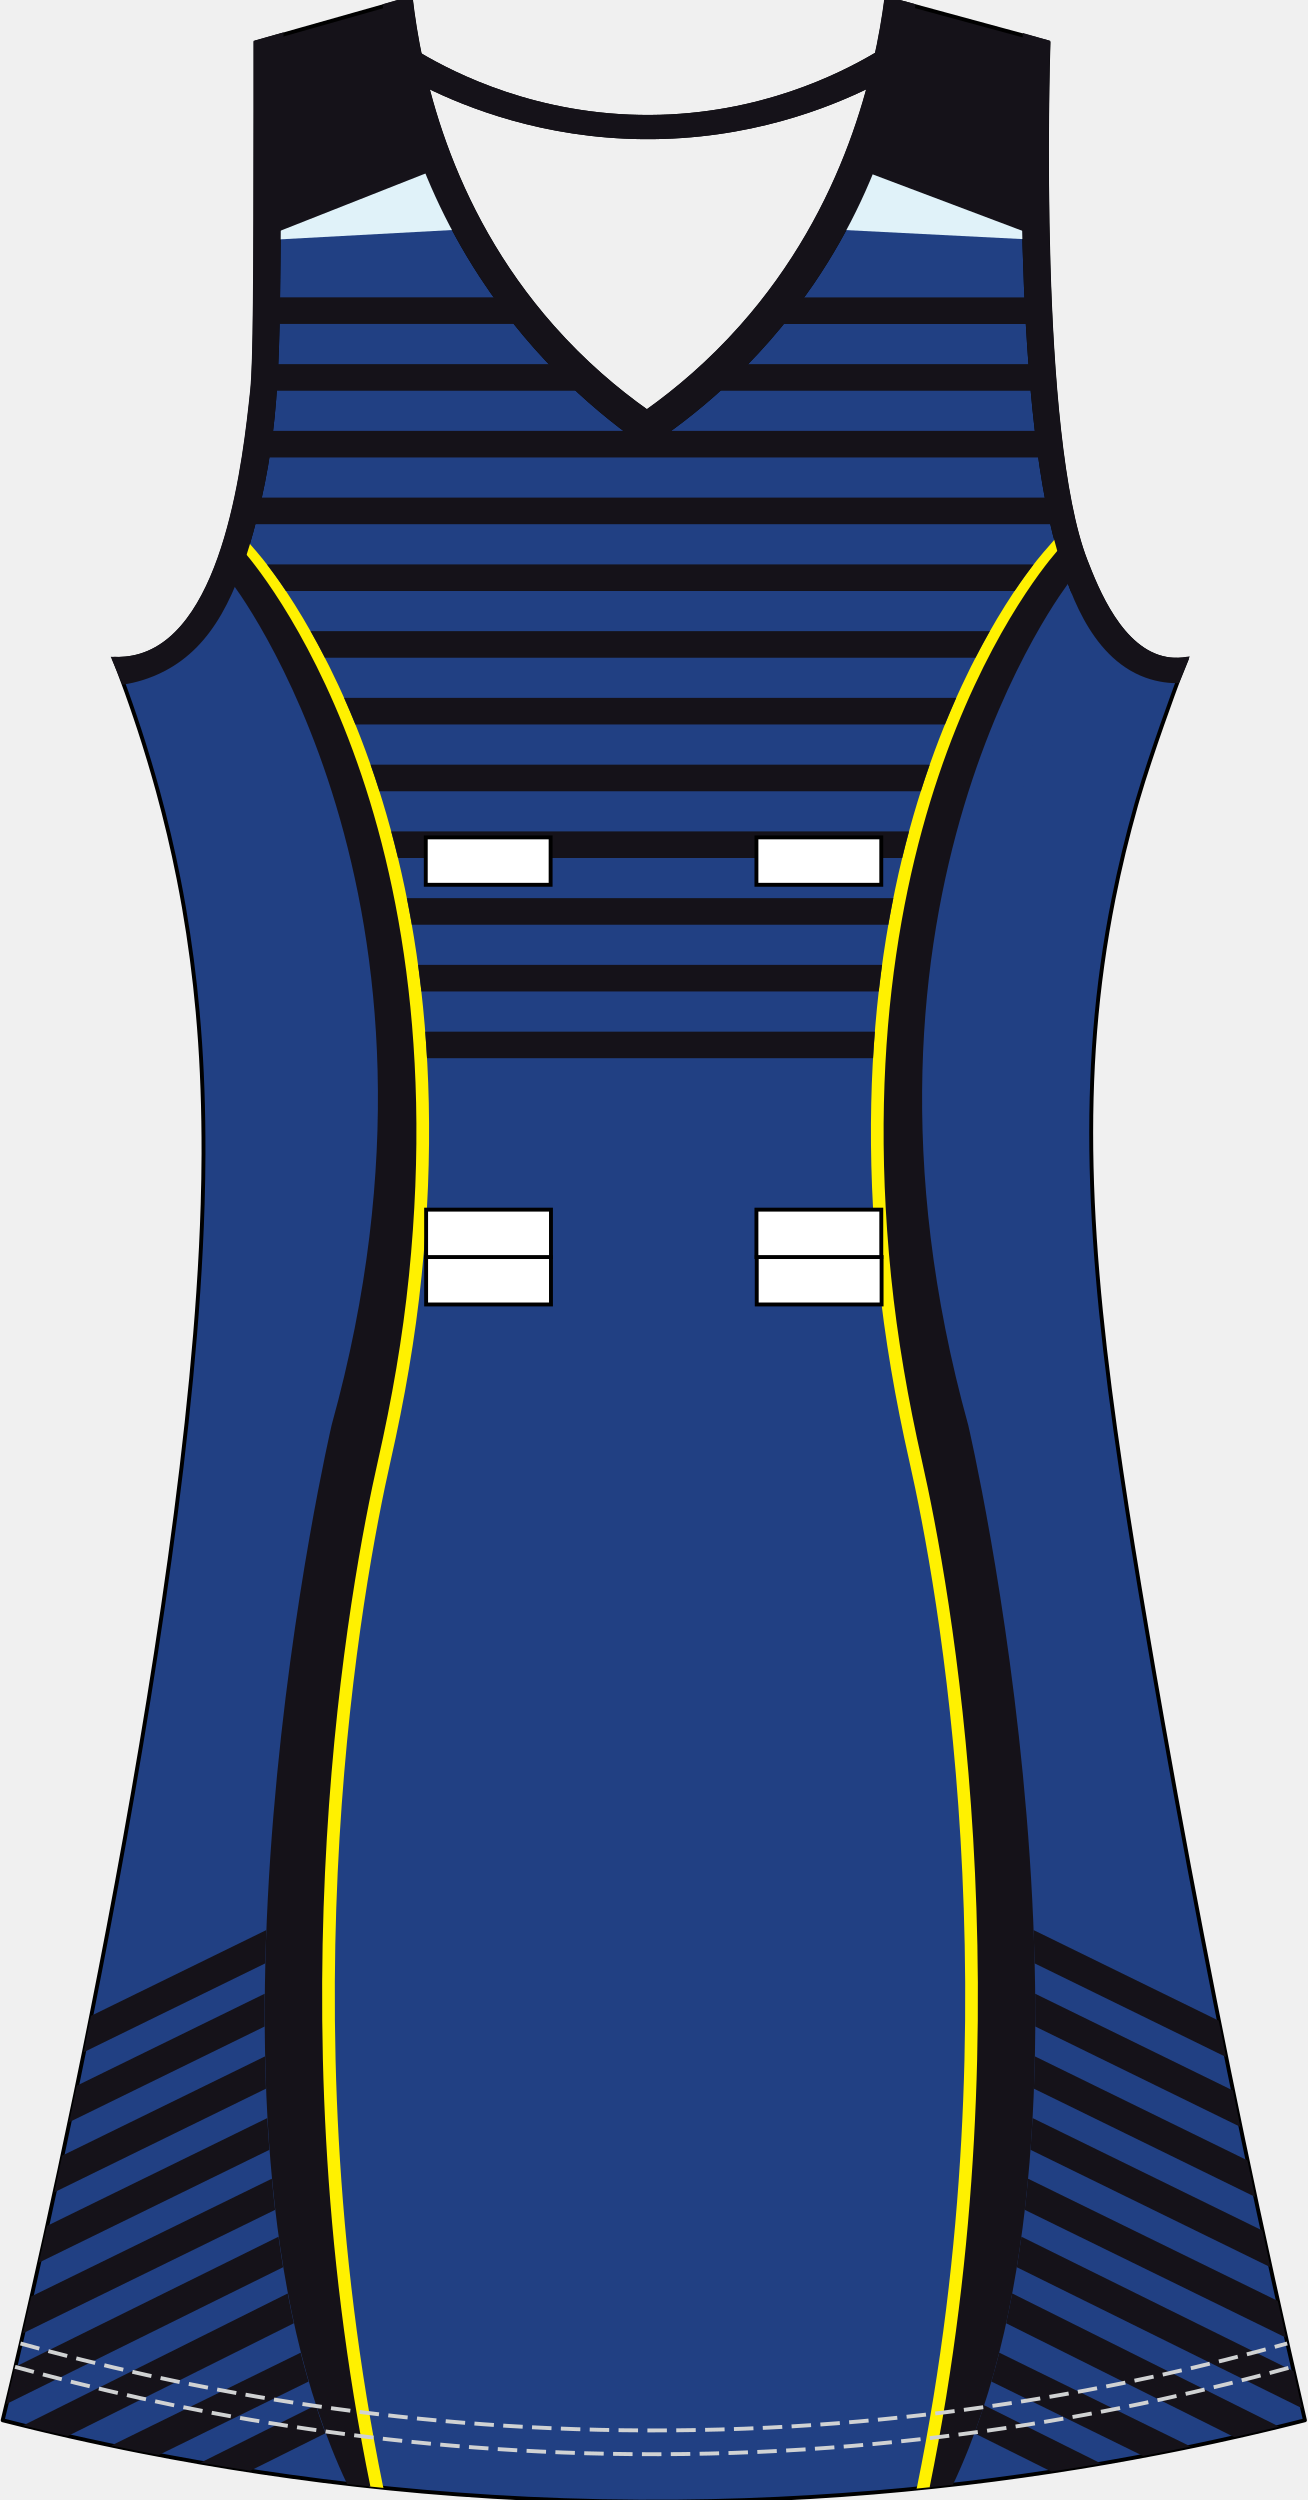
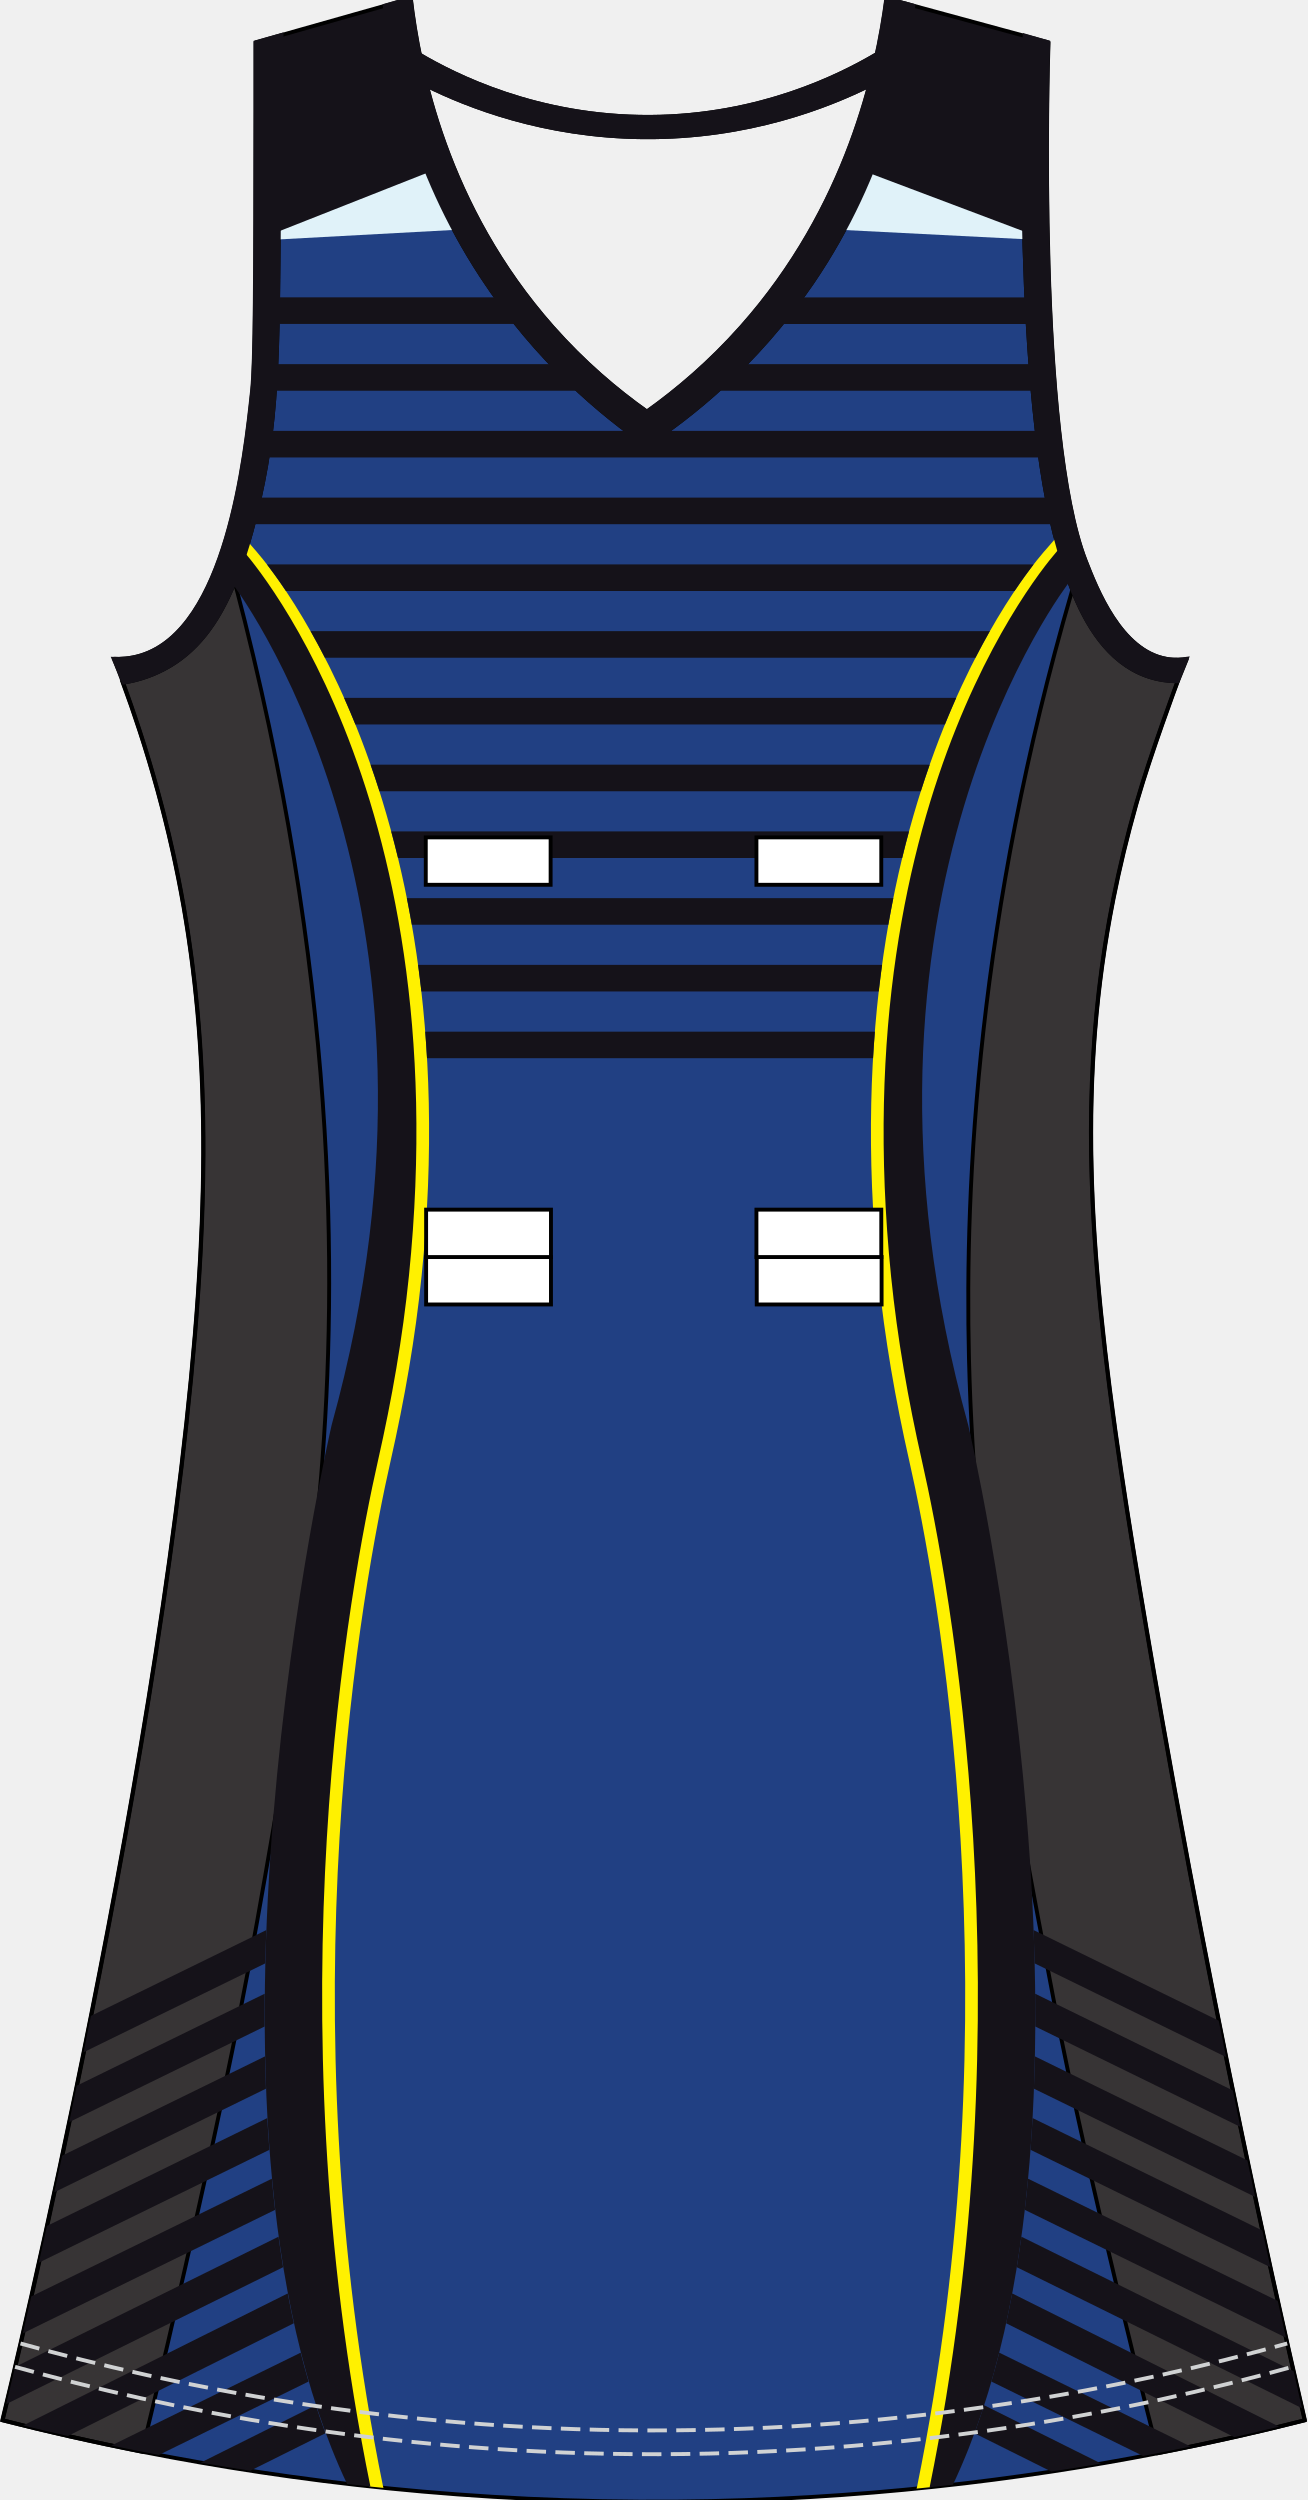
<svg xmlns="http://www.w3.org/2000/svg" version="1.1" id="Layer_1" x="0px" y="0px" viewBox="0 0 335.2 641.14" style="enable-background:new 0 0 335.2 641.14;" xml:space="preserve">
  <style type="text/css">
	
	@font-face{font-family:'codaheavy';src:url('/fonts/coda-heavy-webfont.woff') format('woff')}
	text{font-family:Impact,codaheavy,sans-serif}
	.Colour1.fill{fill:#214083;}
	.Colour2.fill{fill:#151219;}
	.Colour3.fill{fill:#FFF100;}
	.Colour4.fill{fill:#E0F2F9;}
	.Colour5.fill{fill:#151219;}
	.NeckAndArmTrim.fill{fill:#151219;stroke:#151219;stroke-miterlimit:10;}
+ 	.SidePanels.fill{fill:#373435;stroke:#000000;stroke-miterlimit:10;}
	.st0{fill:none;stroke:#000000;stroke-miterlimit:10;}
	.st1{fill:none;stroke:#000000;stroke-linecap:round;stroke-linejoin:round;}
	.st2{fill:url(#SVGID_1_);}
	.st3{fill:url(#SVGID_2_);}
	.st4{fill:none;stroke:#D0D2D3;stroke-dasharray:5,2.4;}
	.st5{fill:#FFFFFF;stroke:#000000;}
	
</style>
  <path class="Colour1 fill" d="M227.31-0.43c13.84,3.76,27.69,7.53,41.53,11.29c-0.2,6.16-2.97,100.85,9.52,132.91  c2.79,7.17,9.01,23.15,20.77,25.19c2.22,0.39,4.1,0.18,5.19,0c-3.61,8.71-8.5,21.51-12.98,37.35  c-18.44,65.18-12.74,120.54,2.6,211.1c10.91,64.39,24.26,132.3,40.67,203.28c-41.5,10.53-96.29,20.27-160.94,20.85  c-70.25,0.63-129.39-9.77-173.06-20.85c1.82-7.43,42.42-174.64,50.19-289.28c3.36-49.63,0.53-88.77-10.38-128.57  c-3.93-14.34-8.14-25.96-11.25-33.88c1.64,0.07,4.12-0.01,6.92-0.87c22.03-6.76,26.74-50.8,28.55-67.76  c0.79-7.35,0.82-29.03,0.87-72.1c0.01-7.33,0-13.37,0-17.37C78.77,7.1,92.03,3.33,105.3-0.43c2.1,17.98,9.02,53.37,36.34,84.26  c8.08,9.14,16.48,16.23,24.23,21.72c7.76-5.52,16.14-12.62,24.23-21.72C217.47,53.05,224.91,17.9,227.31-0.43z" />
  <path class="st0" d="M98.67,1.45c1.6,14.45,6.57,41.47,24.8,69.35c14.38,22.01,31.28,35.76,42.4,43.44  c11.12-7.34,27.93-20.47,42.4-41.7C227.72,44,232.69,15.88,234.22,1.45" />
  <path class="st0" d="M72.2,8.96c-0.17,8.95-0.45,25.06-0.65,45.34c-0.34,36.5-0.09,54.28-6.06,78.18  c-5.05,20.23-11.57,32.87-23.36,39.09c-4,2.11-7.74,3.03-10.38,3.47" />
  <path class="st0" d="M262.78,9.13c-0.25,7.48-2.8,92.53,8.76,131.73c2.66,9.02,8.04,27.27,22.39,32.46  c3.28,1.18,6.21,1.39,8.06,1.41" />
  <path class="st0" d="M107.61,14.02c8.95,5.27,30.13,16.11,59.12,15.96c28.27-0.15,48.92-10.69,57.87-15.96" />
  <path class="st0" d="M109.45,22c10.2,5.01,29.77,12.96,55.56,13.19c27.06,0.24,47.57-8.13,57.87-13.19" />
  <g>
    <path class="Colour2 fill" d="M227.31-0.43c-1.75,13.4-6.21,35.79-19.16,58.88c20.65,0.61,40.87,1.69,60.55,3.2   c-0.59-25.93,0.06-47.92,0.15-50.79C254.99,7.1,241.15,3.33,227.31-0.43z" />
    <path class="Colour2 fill" d="M65.44,61.73c18.99-1.47,38.49-2.54,58.4-3.18c-12.86-23.27-17-45.8-18.54-58.99   C92.03,3.33,78.76,7.1,65.5,10.86c0,4,0.01,10.04,0,17.37C65.48,41.31,65.47,52.4,65.44,61.73z" />
  </g>
  <path class="Colour4 fill" d="M65.44,61.73l50.47-19.92c0,0,5.28,12.07,7.93,16.75L65.44,61.73z" />
  <path class="Colour4 fill" d="M268.69,61.65l-52.61-19.84c0,0-5.28,12.07-7.93,16.75L268.69,61.65z" />
-   <path class="Colour1 fill" d="M31.75,175.05c2.64-0.44,6.39-1.36,10.38-3.47c8.11-4.28,13.72-11.59,18.08-22.32l0.18,0.72  c26.13,99.49,26.19,177.68,21.97,228.53c-3.4,40.92-11.35,85.72-16.44,114.38c-9.91,55.82-29.5,135.87-29.5,135.87  c-12.88-2.54-24.84-5.28-35.83-8.07c1.82-7.43,42.42-174.64,50.19-289.28c3.36-49.63,0.53-88.77-10.38-128.57  c-3.02-11.02-6.21-20.43-8.93-27.8L31.75,175.05z" />
-   <path class="Colour1 fill" d="M301.69,174.71c-1.86-0.03-4.66-0.28-7.76-1.4c-9.9-3.58-15.54-13.39-18.95-22.09l-0.17,0.72  c-24,82.72-27.43,150.88-26.31,196.53c1.43,58.03,10.92,107.82,21.63,163.97c9.24,48.44,26.82,116.68,26.82,116.68  c13.53-2.63,26.1-5.5,37.64-8.42c-16.41-70.98-29.76-138.88-40.67-203.28c-15.34-90.56-21.04-145.91-2.6-211.1  c3.56-12.57,10.64-31.55,10.66-31.6L301.69,174.71z" />
+   <path class="SidePanels fill" d="M31.75,175.05c2.64-0.44,6.39-1.36,10.38-3.47c8.11-4.28,13.72-11.59,18.08-22.32l0.18,0.72  c26.13,99.49,26.19,177.68,21.97,228.53c-3.4,40.92-11.35,85.72-16.44,114.38c-9.91,55.82-29.5,135.87-29.5,135.87  c-12.88-2.54-24.84-5.28-35.83-8.07c1.82-7.43,42.42-174.64,50.19-289.28c3.36-49.63,0.53-88.77-10.38-128.57  c-3.02-11.02-6.21-20.43-8.93-27.8L31.75,175.05z" />
+   <path class="SidePanels fill" d="M301.69,174.71c-1.86-0.03-4.66-0.28-7.76-1.4c-9.9-3.58-15.54-13.39-18.95-22.09l-0.17,0.72  c-24,82.72-27.43,150.88-26.31,196.53c1.43,58.03,10.92,107.82,21.63,163.97c9.24,48.44,26.82,116.68,26.82,116.68  c13.53-2.63,26.1-5.5,37.64-8.42c-16.41-70.98-29.76-138.88-40.67-203.28c-15.34-90.56-21.04-145.91-2.6-211.1  c3.56-12.57,10.64-31.55,10.66-31.6L301.69,174.71z" />
  <path class="st1" d="M0.68,620.69c1.37,0.35,2.75,0.69,4.15,1.04c0.6,0.15,1.22,0.3,1.83,0.45c0.8,0.2,1.6,0.39,2.42,0.59  c0.63,0.15,1.28,0.3,1.92,0.46c0.8,0.19,1.6,0.38,2.41,0.57c0.65,0.15,1.31,0.3,1.96,0.45c0.82,0.19,1.63,0.38,2.46,0.57  c0.64,0.14,1.29,0.29,1.94,0.43c0.86,0.19,1.71,0.38,2.57,0.57c0.68,0.15,1.36,0.29,2.04,0.44c0.85,0.18,1.69,0.37,2.55,0.55  c0.72,0.15,1.46,0.3,2.19,0.46c0.83,0.17,1.65,0.35,2.49,0.52c0.72,0.15,1.45,0.29,2.17,0.44c0.87,0.17,1.73,0.35,2.6,0.52  c0.04,0.01,0.08,0.02,0.12,0.02l0,0c38.3,7.55,84.65,13.25,137.23,12.78c46.67-0.42,88.2-5.61,123.3-12.43l0,0  c0.45-0.09,0.89-0.18,1.33-0.26c1.09-0.21,2.17-0.43,3.25-0.64c0.62-0.12,1.23-0.25,1.85-0.38c0.96-0.2,1.92-0.39,2.88-0.59  c0.65-0.14,1.29-0.27,1.93-0.41c0.91-0.19,1.81-0.39,2.71-0.58c0.65-0.14,1.3-0.28,1.95-0.43c0.88-0.19,1.75-0.38,2.61-0.58  c0.65-0.14,1.29-0.29,1.93-0.43c0.87-0.2,1.73-0.39,2.59-0.59c0.62-0.14,1.24-0.28,1.85-0.43c0.88-0.21,1.76-0.41,2.64-0.62  c0.57-0.14,1.14-0.27,1.7-0.41c0.96-0.23,1.92-0.46,2.87-0.7c0.46-0.11,0.93-0.22,1.38-0.34c1.4-0.35,2.79-0.69,4.16-1.04  c-11.28-48.8-21.12-96.14-29.71-141.89c-2.34-12.48-4.59-24.84-6.75-37.07c-0.72-4.08-1.43-8.14-2.13-12.2s-1.39-8.09-2.07-12.11  c-2.4-14.15-4.56-27.44-6.43-40.04c-8.61-57.97-11.06-101.39-1.98-146.98c0.79-3.96,1.67-7.95,2.63-11.95  c0.97-4.01,2.03-8.04,3.18-12.12c0.13-0.45,0.26-0.9,0.39-1.34c3.53-12.11,9.81-29.01,10.24-30.19c0.83-2.1,1.61-4.05,2.35-5.82  c-1.09,0.18-2.97,0.39-5.19,0c-11.75-2.05-17.97-18.02-20.77-25.19c-12.49-32.06-9.72-126.75-9.52-132.91  c-13.84-3.76-27.69-7.53-41.53-11.29c-2.39,18.33-9.83,53.47-37.21,84.26c-8.08,9.09-16.47,16.19-24.23,21.72  c-7.75-5.49-16.15-12.58-24.23-21.72c-27.32-30.9-34.24-66.28-36.34-84.26C92.12,3.33,78.85,7.1,65.58,10.86c0,4,0.01,10.04,0,17.37  c-0.04,43.07-0.08,64.76-0.87,72.1c-1.81,16.96-6.52,61-28.55,67.76c-2.8,0.86-5.28,0.93-6.92,0.87c0.74,1.88,1.54,3.98,2.38,6.27  c0.3,0.81,0.6,1.64,0.91,2.49c0.06,0.17,0.12,0.34,0.18,0.52c0.27,0.76,0.55,1.53,0.82,2.32c0.06,0.18,0.13,0.37,0.19,0.55  c0.32,0.91,0.64,1.85,0.96,2.81c0.07,0.21,0.14,0.42,0.21,0.63c0.29,0.87,0.59,1.76,0.89,2.67c0.05,0.16,0.1,0.31,0.15,0.47  c0.33,1.02,0.66,2.06,1,3.12c0.08,0.25,0.16,0.5,0.23,0.75c0.31,1,0.63,2.02,0.94,3.06c0.03,0.11,0.07,0.21,0.1,0.32  c0.34,1.12,0.67,2.27,1.01,3.43c0.08,0.27,0.16,0.55,0.24,0.83c0.34,1.19,0.68,2.4,1.02,3.63c1.02,3.73,1.98,7.46,2.86,11.18  s1.7,7.46,2.44,11.2c0.5,2.5,0.96,5,1.4,7.51c1.53,8.79,2.69,17.67,3.52,26.78c0.23,2.6,0.44,5.22,0.62,7.86  c0.36,5.28,0.6,10.64,0.74,16.11c0.07,2.73,0.11,5.49,0.13,8.28c0.01,1.39,0.01,2.8,0.01,4.2c-0.01,4.23-0.09,8.52-0.22,12.89  c-0.22,7.29-0.59,14.78-1.12,22.54C43.1,446.06,2.51,613.27,0.68,620.69z" />
  <path class="NeckAndArmTrim fill" d="M109.45,22c10.2,5.01,29.77,12.96,55.56,13.19c27.06,0.24,47.57-8.13,57.87-13.19l1.74-7.98  c-8.95,5.27-29.6,15.8-57.87,15.96c-28.99,0.16-50.17-10.69-59.12-15.96L109.45,22z" />
  <path class="Colour3 fill" d="M270.98,149.26c0,0-63.38,81.07-25.92,216.26c0,0,41.18,176.33-3.93,271.69l-1.34,0.15l-1.37,0.51  l-3.36,0.35l0.1-0.35c25.29-123.92,5.15-231.76-1.96-263.15c-3.54-15.64-6.31-31.44-7.93-47.4  c-12.83-126.42,43.02-186.46,43.02-186.46l3.33-3.86l2.01,5.1l-3.12,5.66L270.98,149.26z M62.42,149.08  c0,0,63.38,81.07,25.92,216.26c0,0-41.18,176.33,3.93,271.69l1.34,0.15l1.37,0.51l3.36,0.35l-0.1-0.35  c-25.29-123.92-5.15-231.76,1.96-263.15c3.54-15.64,6.31-31.44,7.93-47.4c12.83-126.42-43.02-186.46-43.02-186.46l-3.33-3.86  l-2.01,5.1l3.12,5.66L62.42,149.08z" />
  <linearGradient id="SVGID_1_" gradientUnits="userSpaceOnUse" x1="167.752" y1="395.162" x2="167.752" y2="1049.679">
    <stop offset="0" style="stop-color:#45ADCD" />
    <stop offset="1" style="stop-color:#36489D" />
  </linearGradient>
  <path class="Colour5 fill fill" d="M72.6,581.44l-71,35.1c0.56-2.33,1.32-5.54,2.26-9.53l67.57-33.4C71.79,576.23,72.18,578.85,72.6,581.44z   M265.5,519.71l52.59,25.74c-0.65-3.12-1.29-6.23-1.92-9.34l-50.7-24.81C265.5,514.09,265.51,516.9,265.5,519.71z M265.07,494.98  c0.11,2.83,0.2,5.68,0.27,8.54l49.09,24.02c-0.63-3.11-1.28-6.24-1.89-9.33L265.07,494.98z M75.35,595.81  c-0.55-2.53-1.08-5.08-1.56-7.65L5.94,622.02c3.72,0.91,7.54,1.82,11.47,2.71L75.35,595.81z M67.86,519.71  c-0.01-2.81,0-5.62,0.02-8.41l-48.2,23.59c-0.65,3.18-1.3,6.3-1.94,9.35L67.86,519.71z M68.02,503.52c0.07-2.86,0.16-5.7,0.27-8.54  l-44.98,22.01c-0.63,3.15-1.25,6.26-1.87,9.32L68.02,503.52z M262.81,566.73l66.98,32.78c-0.71-3.15-1.41-6.3-2.11-9.43  l-64.03-31.34C263.4,561.41,263.12,564.07,262.81,566.73z M69.09,551.33c-0.2-2.71-0.39-5.42-0.54-8.14l-56.51,27.66  c-0.72,3.27-1.41,6.41-2.08,9.42L69.09,551.33z M260.76,581.44l73.14,36.16c-0.73-3.17-1.43-6.32-2.15-9.48l-69.81-34.51  C261.57,576.23,261.19,578.85,260.76,581.44z M328.02,622.32l-68.44-34.16c-0.48,2.57-1.01,5.12-1.56,7.65l58.5,29.2  C320.45,624.13,324.29,623.23,328.02,622.32z M264.28,551.33l61.52,30.11c-0.69-3.14-1.38-6.29-2.06-9.41l-58.92-28.84  C264.66,545.91,264.48,548.62,264.28,551.33z M265.15,535.65l56.73,27.76c-0.67-3.13-1.32-6.25-1.98-9.37l-54.51-26.68  C265.34,530.13,265.26,532.89,265.15,535.65z M68.21,535.65c-0.1-2.76-0.19-5.52-0.24-8.28l-52.03,25.46  c-0.68,3.21-1.35,6.34-2.01,9.39L68.21,535.65z M83.47,624.02c-0.87-2.36-1.7-4.76-2.48-7.19l-29.52,14.72  c4.16,0.72,8.41,1.42,12.73,2.08L83.47,624.02z M77.11,603.35l-48.54,23.81c3.97,0.83,8.02,1.64,12.17,2.43l38.39-18.83  C78.42,608.32,77.74,605.86,77.11,603.35z M256.26,603.35c-0.63,2.5-1.31,4.97-2.02,7.41l38.89,19.08c4.16-0.78,8.22-1.59,12.2-2.42  L256.26,603.35z M70.55,566.73c-0.31-2.65-0.59-5.32-0.84-7.99L8.02,588.93c-0.77,3.38-1.49,6.55-2.16,9.46L70.55,566.73z   M252.38,616.83c-0.79,2.43-1.61,4.83-2.48,7.19l19.69,9.82c4.33-0.66,8.62-1.34,12.79-2.05L252.38,616.83z" />
  <path class="Colour2 fill" d="M94.99,637.68c-25.29-123.92-5.15-231.76,1.96-263.15c3.54-15.64,6.31-31.44,7.93-47.4  c12.83-126.42-43.02-186.46-43.02-186.46l-2.7,8.41c0,0,63.38,81.07,25.92,216.26c0,0-41.18,176.33,3.93,271.69L94.99,637.68z" />
  <path class="Colour2 fill" d="M238.41,637.86c25.29-123.92,5.15-231.76-1.96-263.15c-3.54-15.64-6.31-31.44-7.93-47.4  c-12.83-126.42,43.02-186.46,43.02-186.46l2.7,8.41c0,0-63.38,81.07-25.92,216.26c0,0,41.18,176.33-3.93,271.69L238.41,637.86z" />
  <linearGradient id="SVGID_2_" gradientUnits="userSpaceOnUse" x1="167.469" y1="-406.041" x2="167.469" y2="5196.32">
    <stop offset="0" style="stop-color:#45ADCD" />
    <stop offset="1" style="stop-color:#36489D" />
  </linearGradient>
  <path class="Colour5 fill fill" d="M148.35,100.21h-80.4v-6.82h73.47C143.76,95.83,146.08,98.11,148.35,100.21z M127.23,76.26h-58.4v6.82h63.57  C130.66,80.92,128.93,78.64,127.23,76.26z M109.51,271.39H223.9c0.13-2.31,0.29-4.58,0.47-6.82H109.05  C109.23,266.81,109.38,269.08,109.51,271.39z M269.5,110.5h-98.23c-1.91,1.38-3.73,2.63-5.4,3.74c-1.61-1.11-3.35-2.37-5.18-3.74  H65.44v6.82H269.5V110.5z M266.99,93.38h-75.82c-2.41,2.46-4.8,4.72-7.14,6.82h82.95V93.38z M200.38,83.09h65.73v-6.82h-60.47  C203.91,78.65,202.15,80.92,200.38,83.09z M83.33,168.68h166.83c1.26-2.44,2.49-4.71,3.69-6.82H79.65  C80.85,163.97,82.08,166.24,83.33,168.68z M108.07,254.27h117.29c0.26-2.31,0.55-4.58,0.86-6.82h-119  C107.52,249.69,107.81,251.96,108.07,254.27z M73.33,151.56h186.86c1.91-2.84,3.57-5.12,4.89-6.82H68.46  C69.78,146.46,71.44,148.73,73.33,151.56z M62.52,127.62v6.82h209.89v-6.82H62.52z M91.15,185.8h151.17  c0.96-2.37,1.93-4.64,2.9-6.82H88.25C89.22,181.16,90.19,183.43,91.15,185.8z M105.62,237.15h122.2c0.41-2.32,0.83-4.59,1.28-6.82  H104.34C104.79,232.56,105.21,234.84,105.62,237.15z M97.31,202.92h138.84c0.74-2.34,1.5-4.62,2.28-6.82H95.03  C95.81,198.3,96.57,200.58,97.31,202.92z M102.08,220.04h129.29c0.56-2.33,1.15-4.6,1.75-6.82H100.33  C100.93,215.44,101.52,217.71,102.08,220.04z" />
  <path class="NeckAndArmTrim fill" d="M234.22,1.45c-1.53,14.43-6.5,42.55-25.95,71.09c-14.47,21.23-31.28,34.36-42.4,41.7  c-11.12-7.68-28.01-21.43-42.4-43.44c-18.23-27.88-23.2-54.9-24.8-69.35l6.63-1.88c2.1,17.98,9.02,53.37,36.34,84.26  c8.08,9.14,16.48,16.23,24.23,21.72c7.76-5.52,16.14-12.62,24.23-21.72c27.38-30.79,34.82-65.93,37.21-84.26L234.22,1.45z" />
  <path class="NeckAndArmTrim fill" d="M31.75,175.05c2.64-0.44,6.39-1.36,10.38-3.47c11.79-6.23,18.31-18.86,23.36-39.09  c5.97-23.9,5.71-41.68,6.06-78.18c0.19-20.28,0.47-36.38,0.65-45.34l-6.7,1.9c0,4,0.01,10.04,0,17.37  c-0.04,43.07-0.08,64.76-0.87,72.1c-1.81,16.96-6.52,61-28.55,67.76c-2.8,0.86-5.28,0.93-6.92,0.87L31.75,175.05z" />
  <path class="NeckAndArmTrim fill" d="M301.99,174.72c-1.85-0.01-4.78-0.22-8.06-1.41c-14.35-5.19-19.73-23.43-22.39-32.46  c-11.56-39.2-9.01-124.25-8.76-131.73l6.06,1.74c-0.2,6.16-2.97,100.85,9.52,132.91c2.79,7.17,9.01,23.15,20.77,25.19  c2.22,0.39,4.1,0.18,5.19,0L301.99,174.72z" />
  <g>
    <path class="st4" d="M5.26,601c39.59,11.08,94.58,22.1,160.61,22.3c67.76,0.2,124.06-11.06,164.24-22.3" />
    <path class="st4" d="M3.86,606.99c39.57,11.03,93.75,21.83,158.54,22.39c69.77,0.6,127.76-10.88,169.05-22.39" />
  </g>
  <g>
    <rect x="109.19" y="214.75" class="st5" width="32.02" height="12.16" />
    <rect x="193.99" y="214.75" class="st5" width="32.02" height="12.16" />
    <rect x="194.07" y="322.38" class="st5" width="32.02" height="12.16" />
    <rect x="109.28" y="322.38" class="st5" width="32.02" height="12.16" />
    <rect x="109.28" y="310.22" class="st5" width="32.02" height="12.16" />
    <rect x="193.99" y="310.22" class="st5" width="32.02" height="12.16" />
  </g>
  <g id="FBodyLogos" />
</svg>
